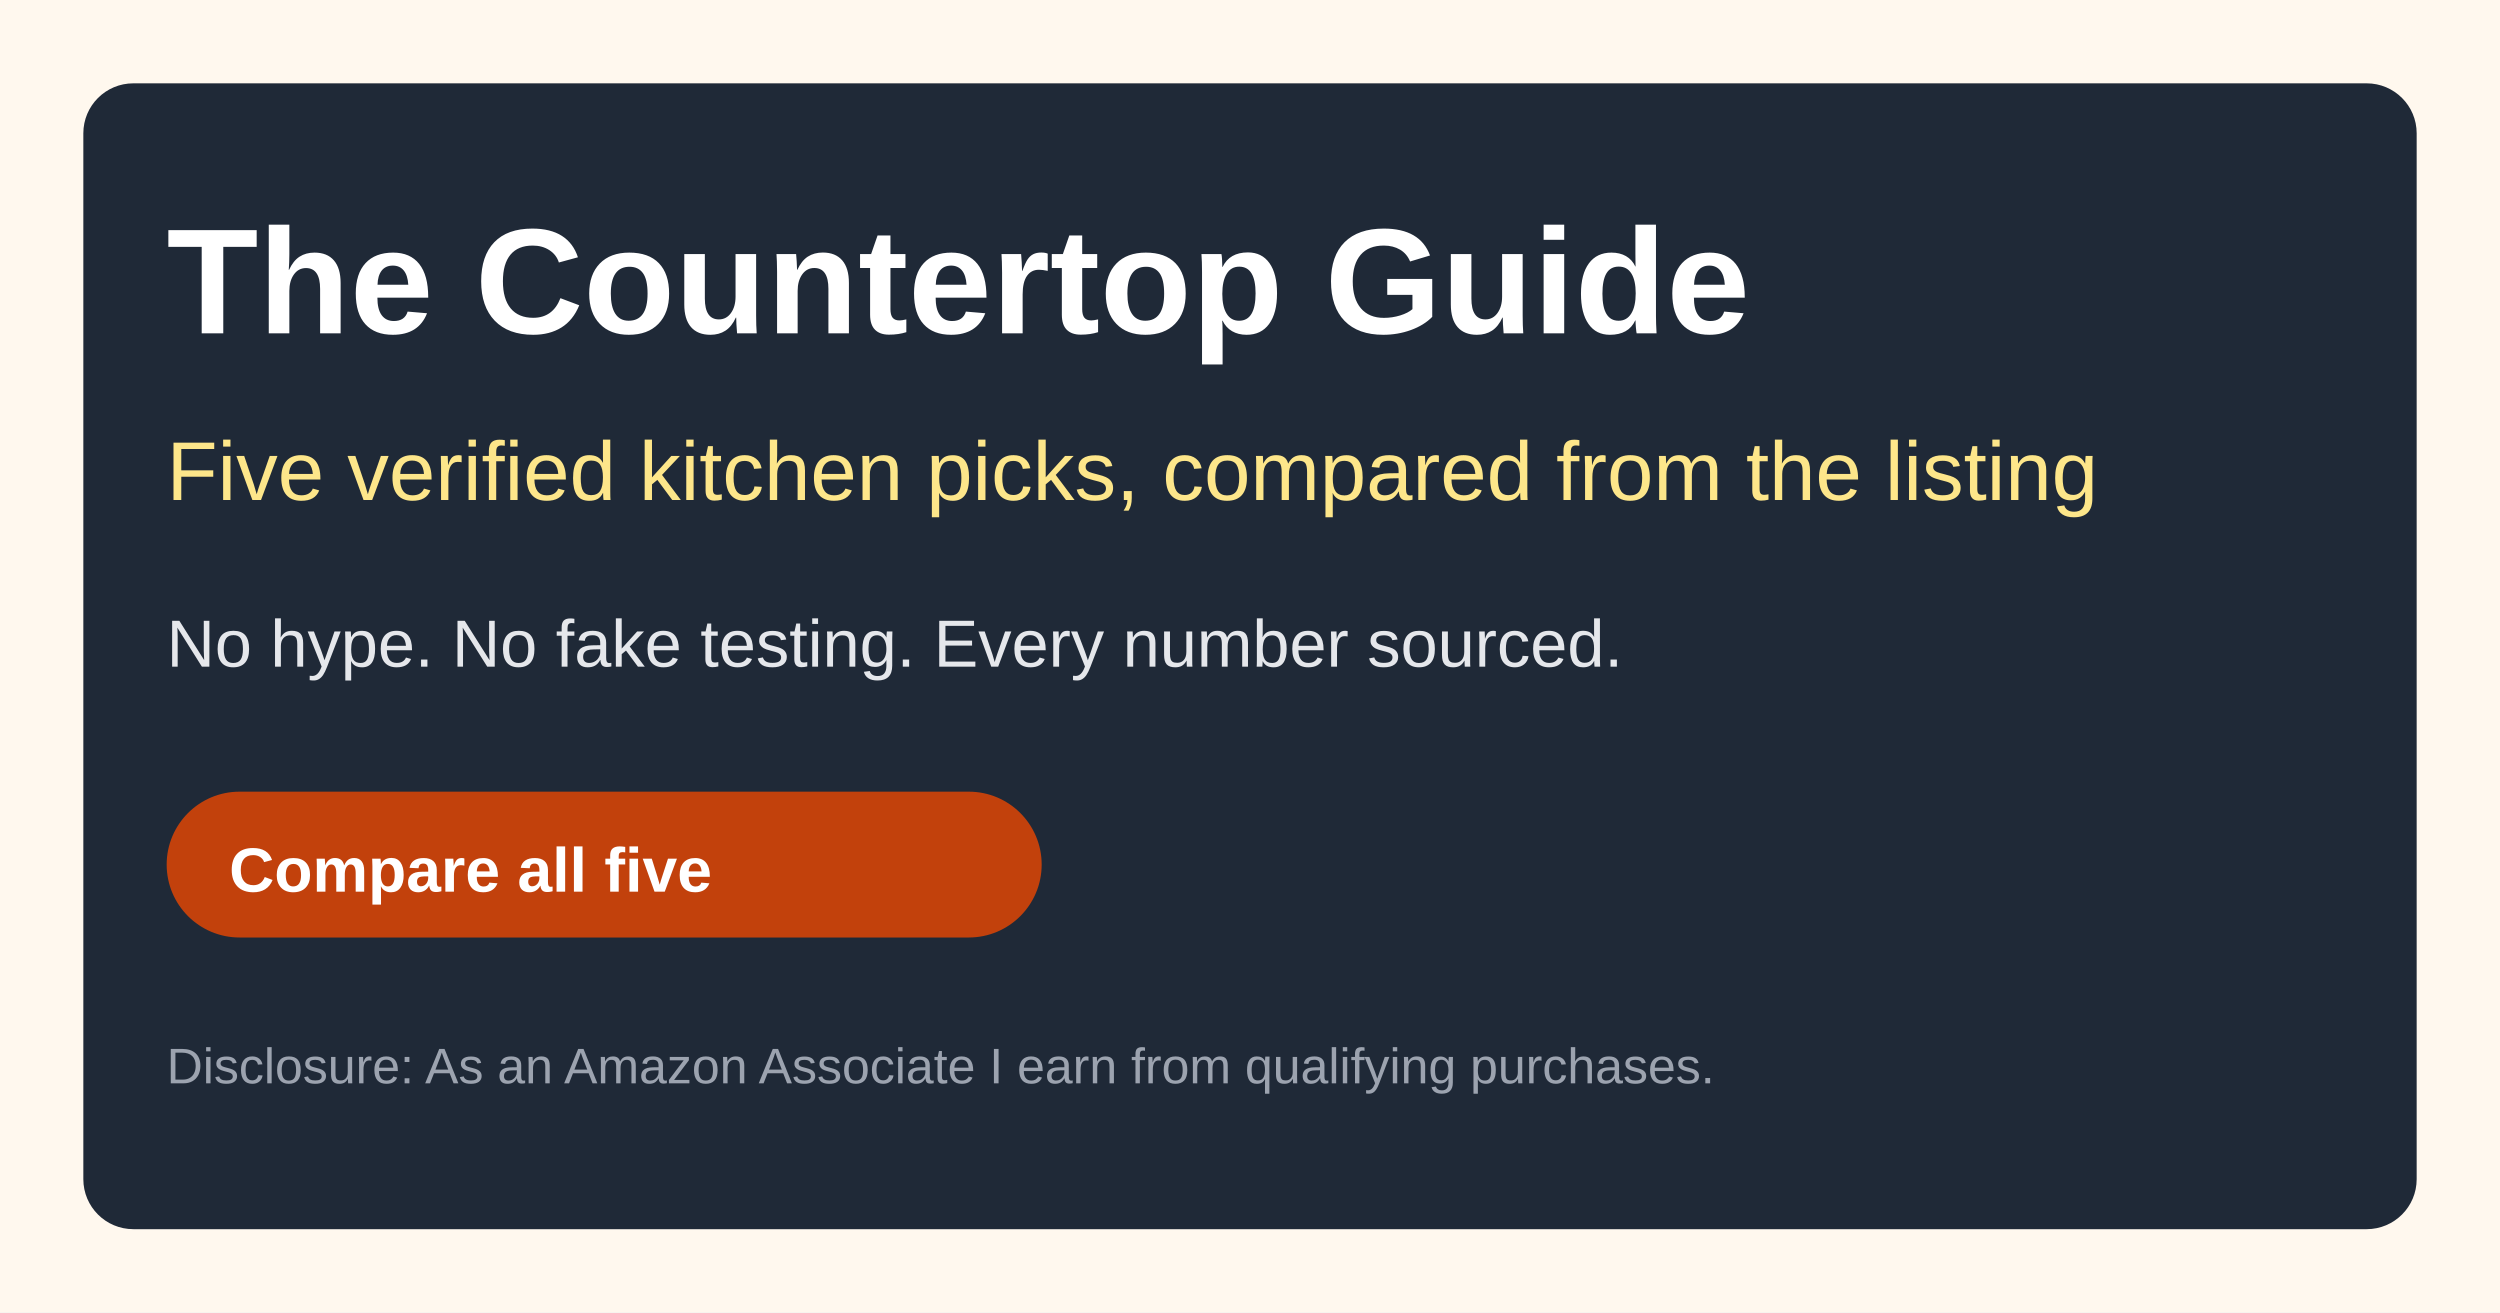
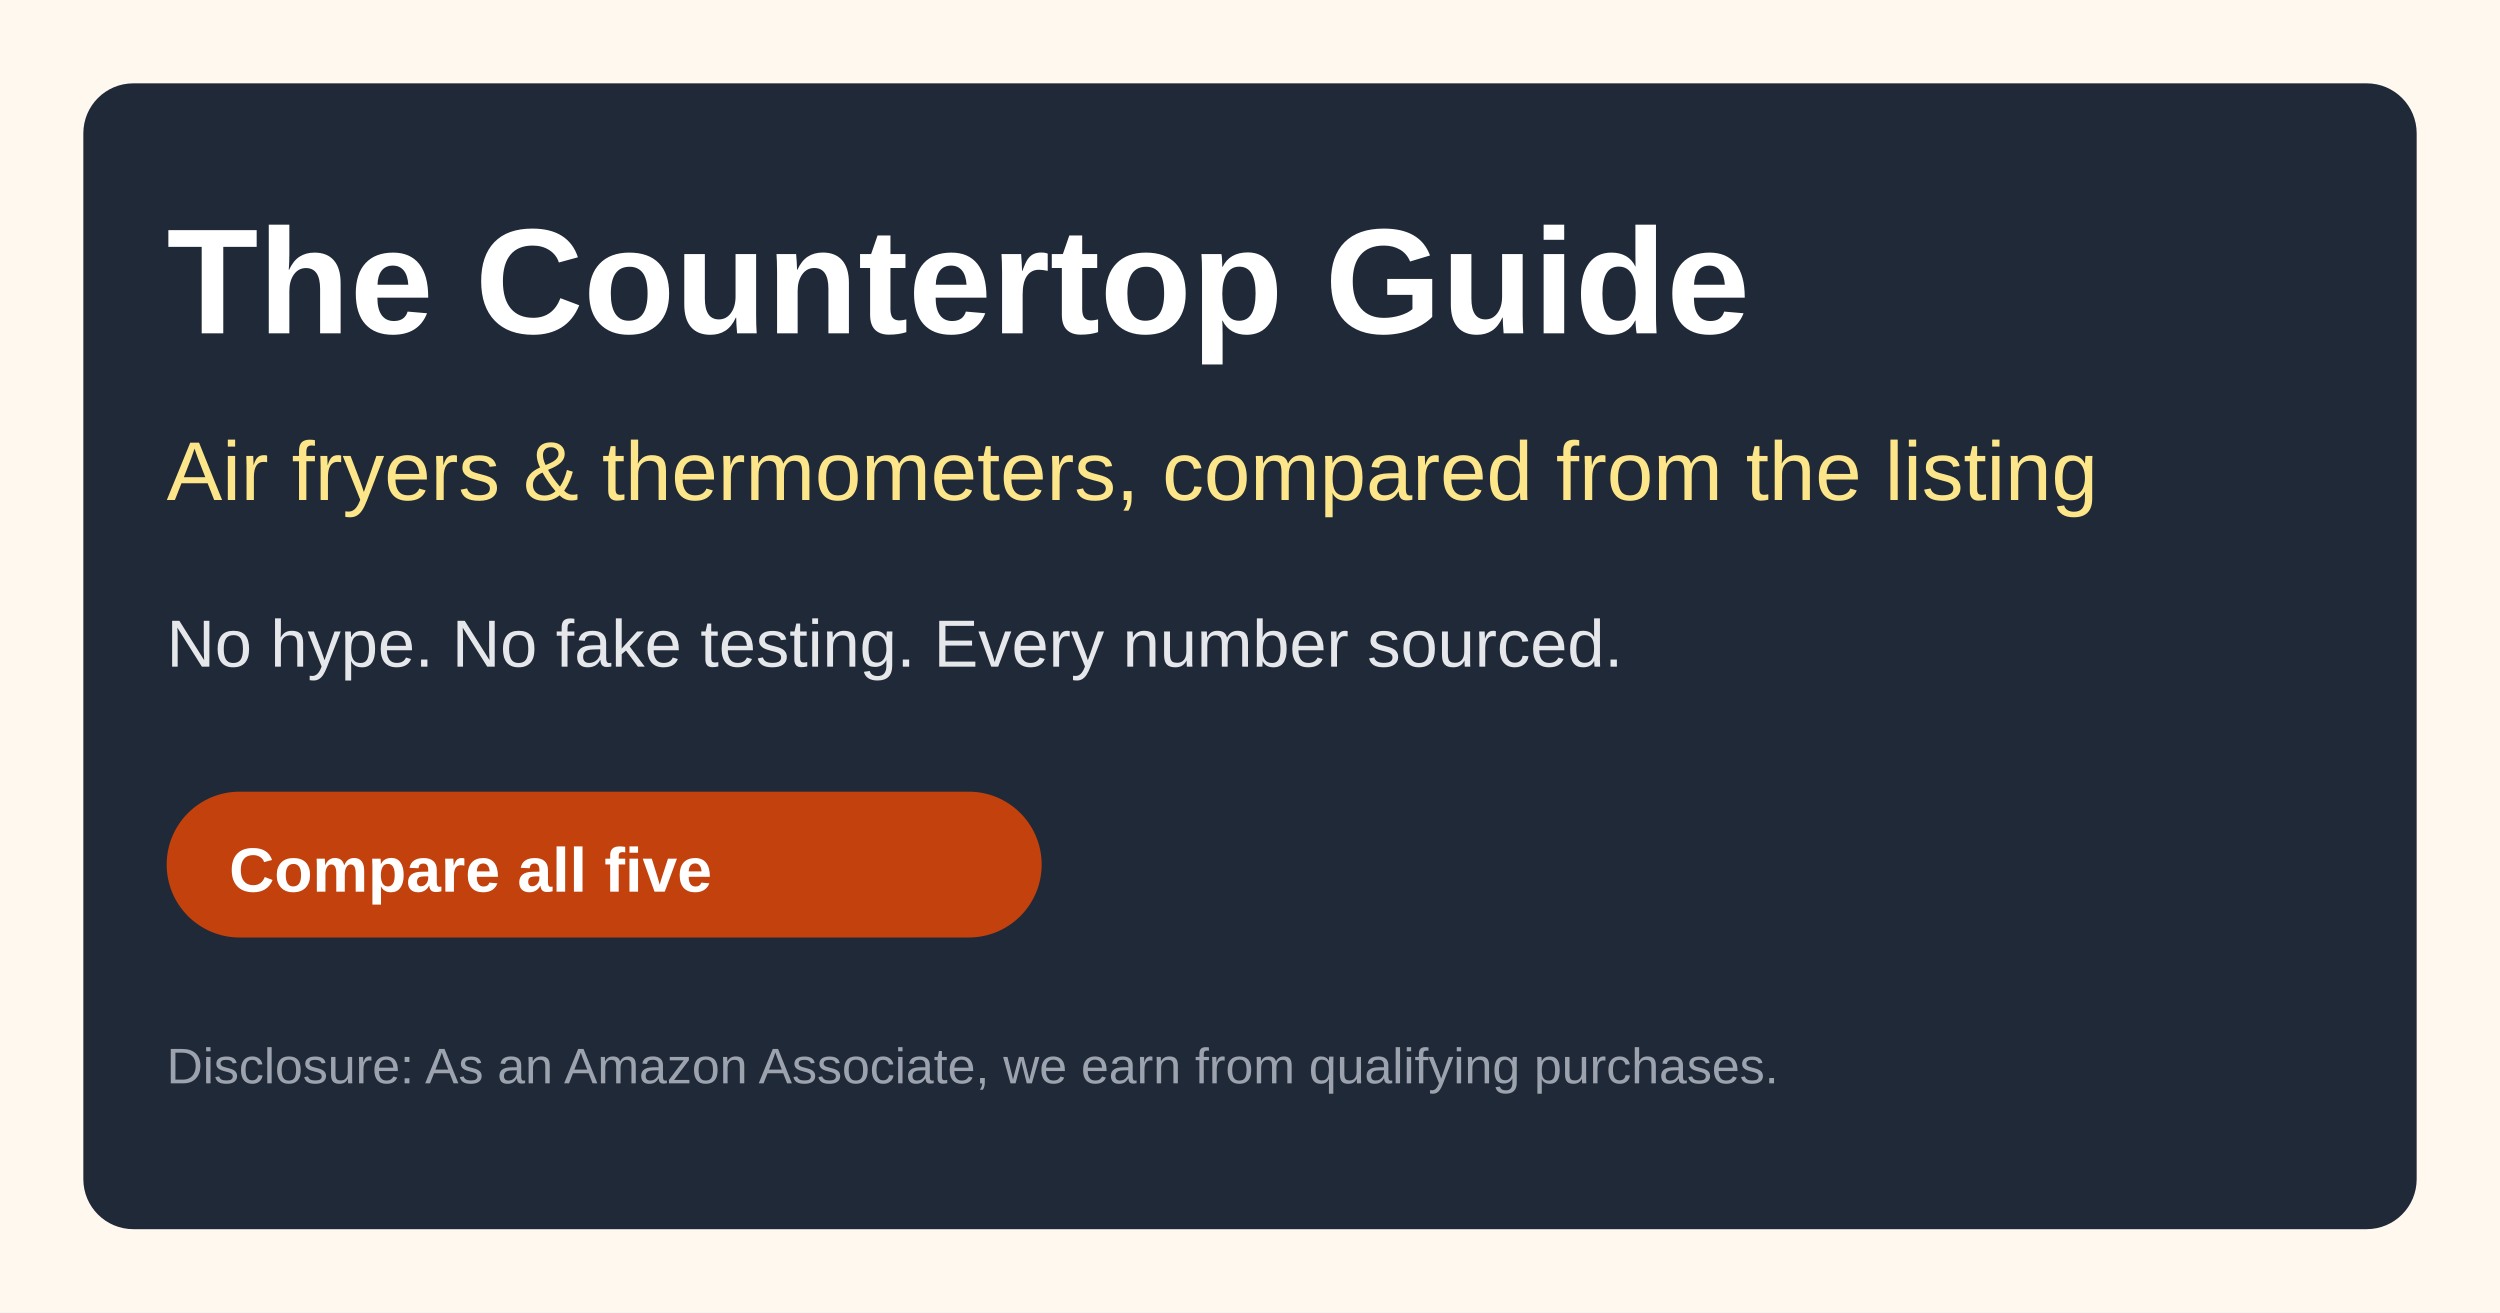
<svg xmlns="http://www.w3.org/2000/svg" width="1200" height="630" viewBox="0 0 1200 630">
  <rect width="1200" height="630" fill="#FFF8EE" />
  <rect x="40" y="40" width="1120" height="550" rx="24" fill="#1F2937" />
  <text x="80" y="160" font-family="Arial,sans-serif" font-size="72" font-weight="800" fill="#FFFFFF">The Countertop Guide</text>
-   <text x="80" y="240" font-family="Arial,sans-serif" font-size="40" fill="#FDE68A">Five verified kitchen picks, compared from the listing</text>
+   <text x="80" y="240" font-family="Arial,sans-serif" font-size="40" fill="#FDE68A">Air fryers &amp; thermometers, compared from the listing</text>
  <text x="80" y="320" font-family="Arial,sans-serif" font-size="32" fill="#E5E7EB">No hype. No fake testing. Every number sourced.</text>
  <rect x="80" y="380" width="420" height="70" rx="35" fill="#C2410C" />
  <text x="110" y="428" font-family="Arial,sans-serif" font-size="30" font-weight="700" fill="#FFFFFF">Compare all five</text>
-   <text x="80" y="520" font-family="Arial,sans-serif" font-size="24" fill="#9CA3AF">Disclosure: As an Amazon Associate I earn from qualifying purchases.</text>
+   <text x="80" y="520" font-family="Arial,sans-serif" font-size="24" fill="#9CA3AF">Disclosure: As an Amazon Associate, we earn from qualifying purchases.</text>
</svg>
